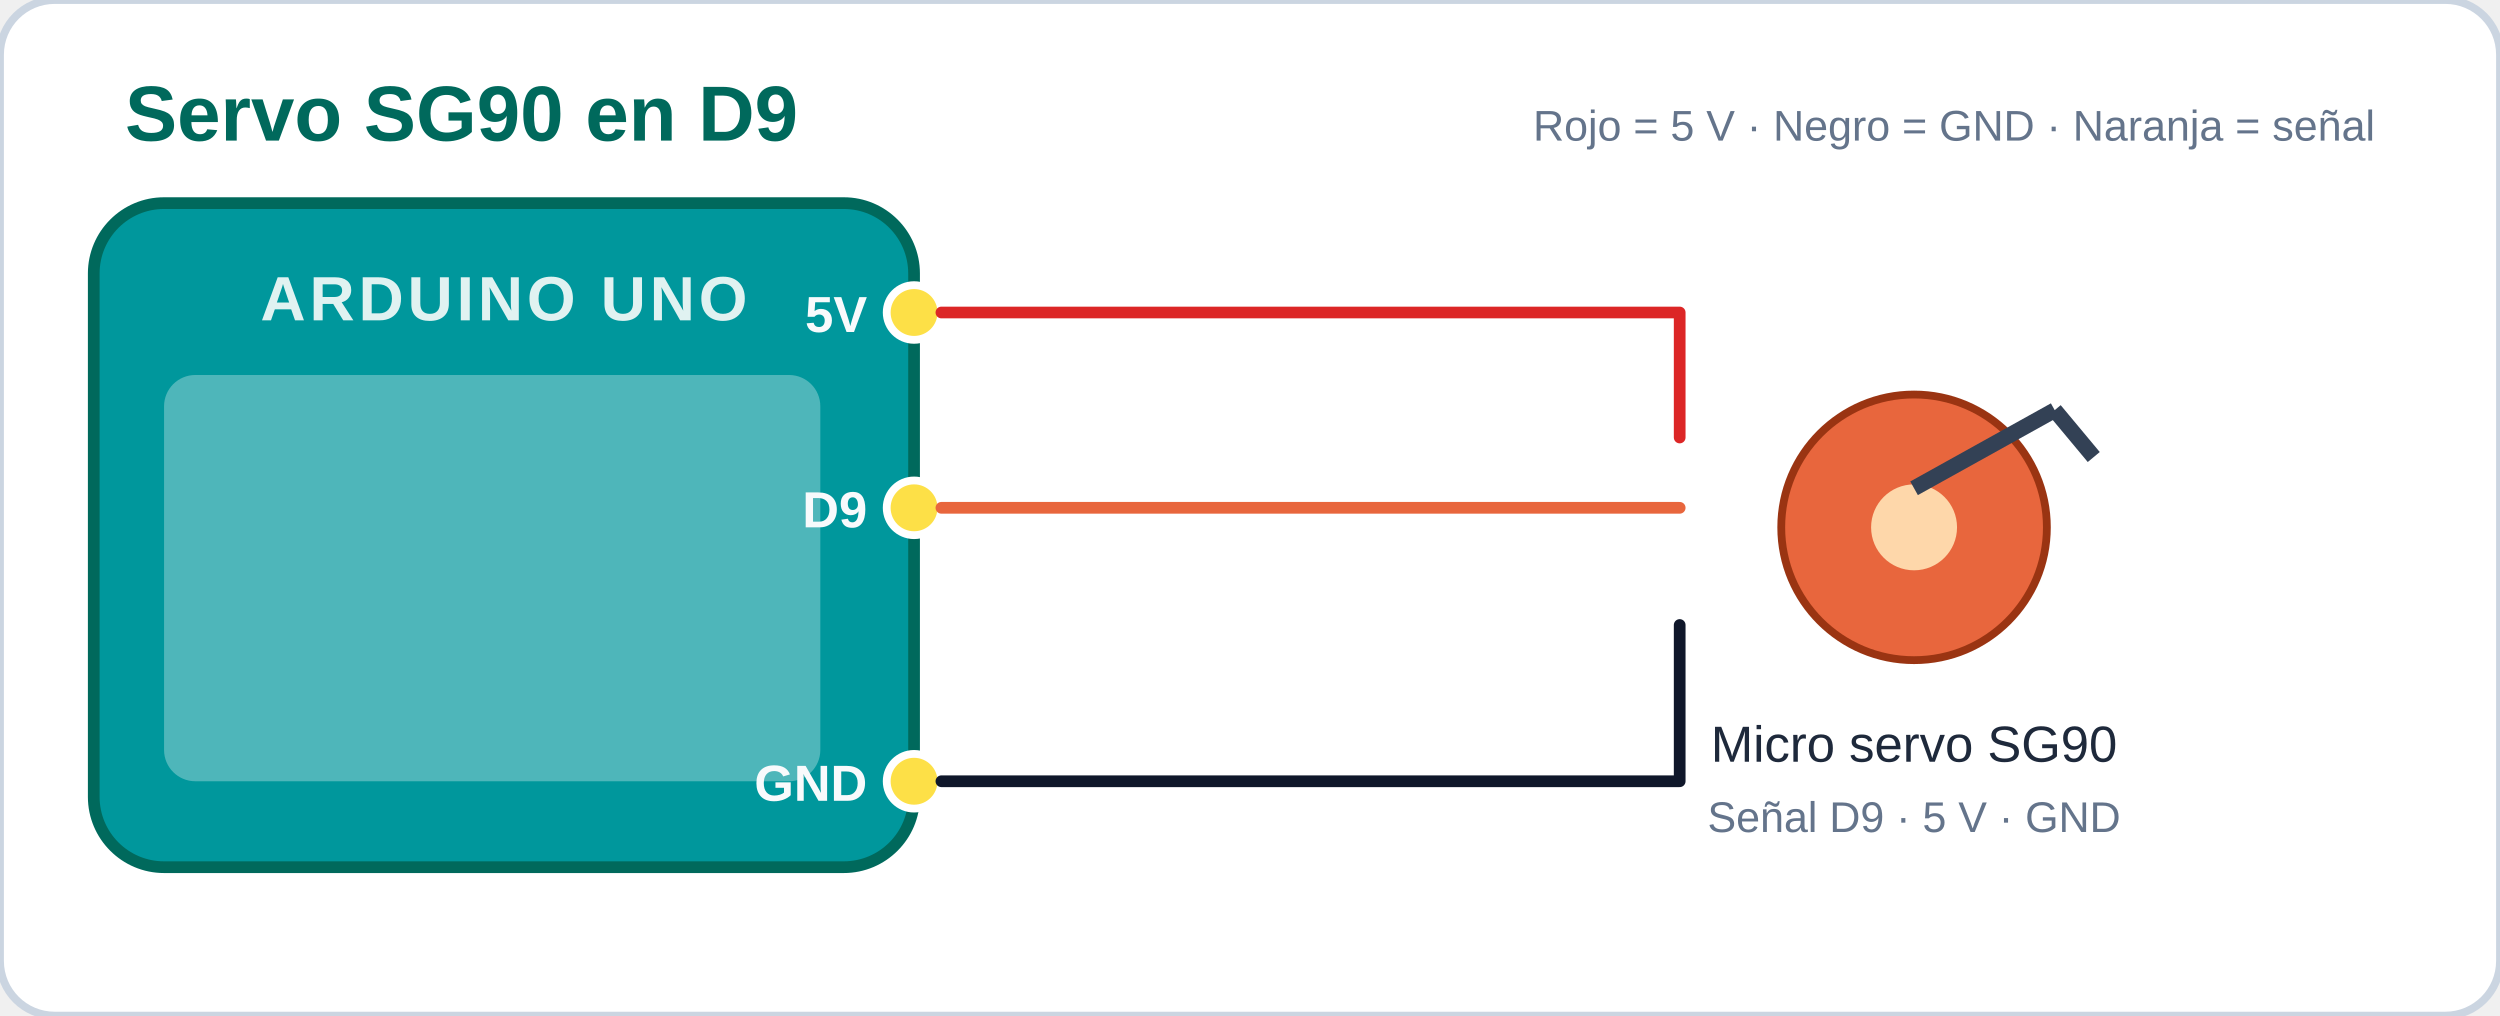
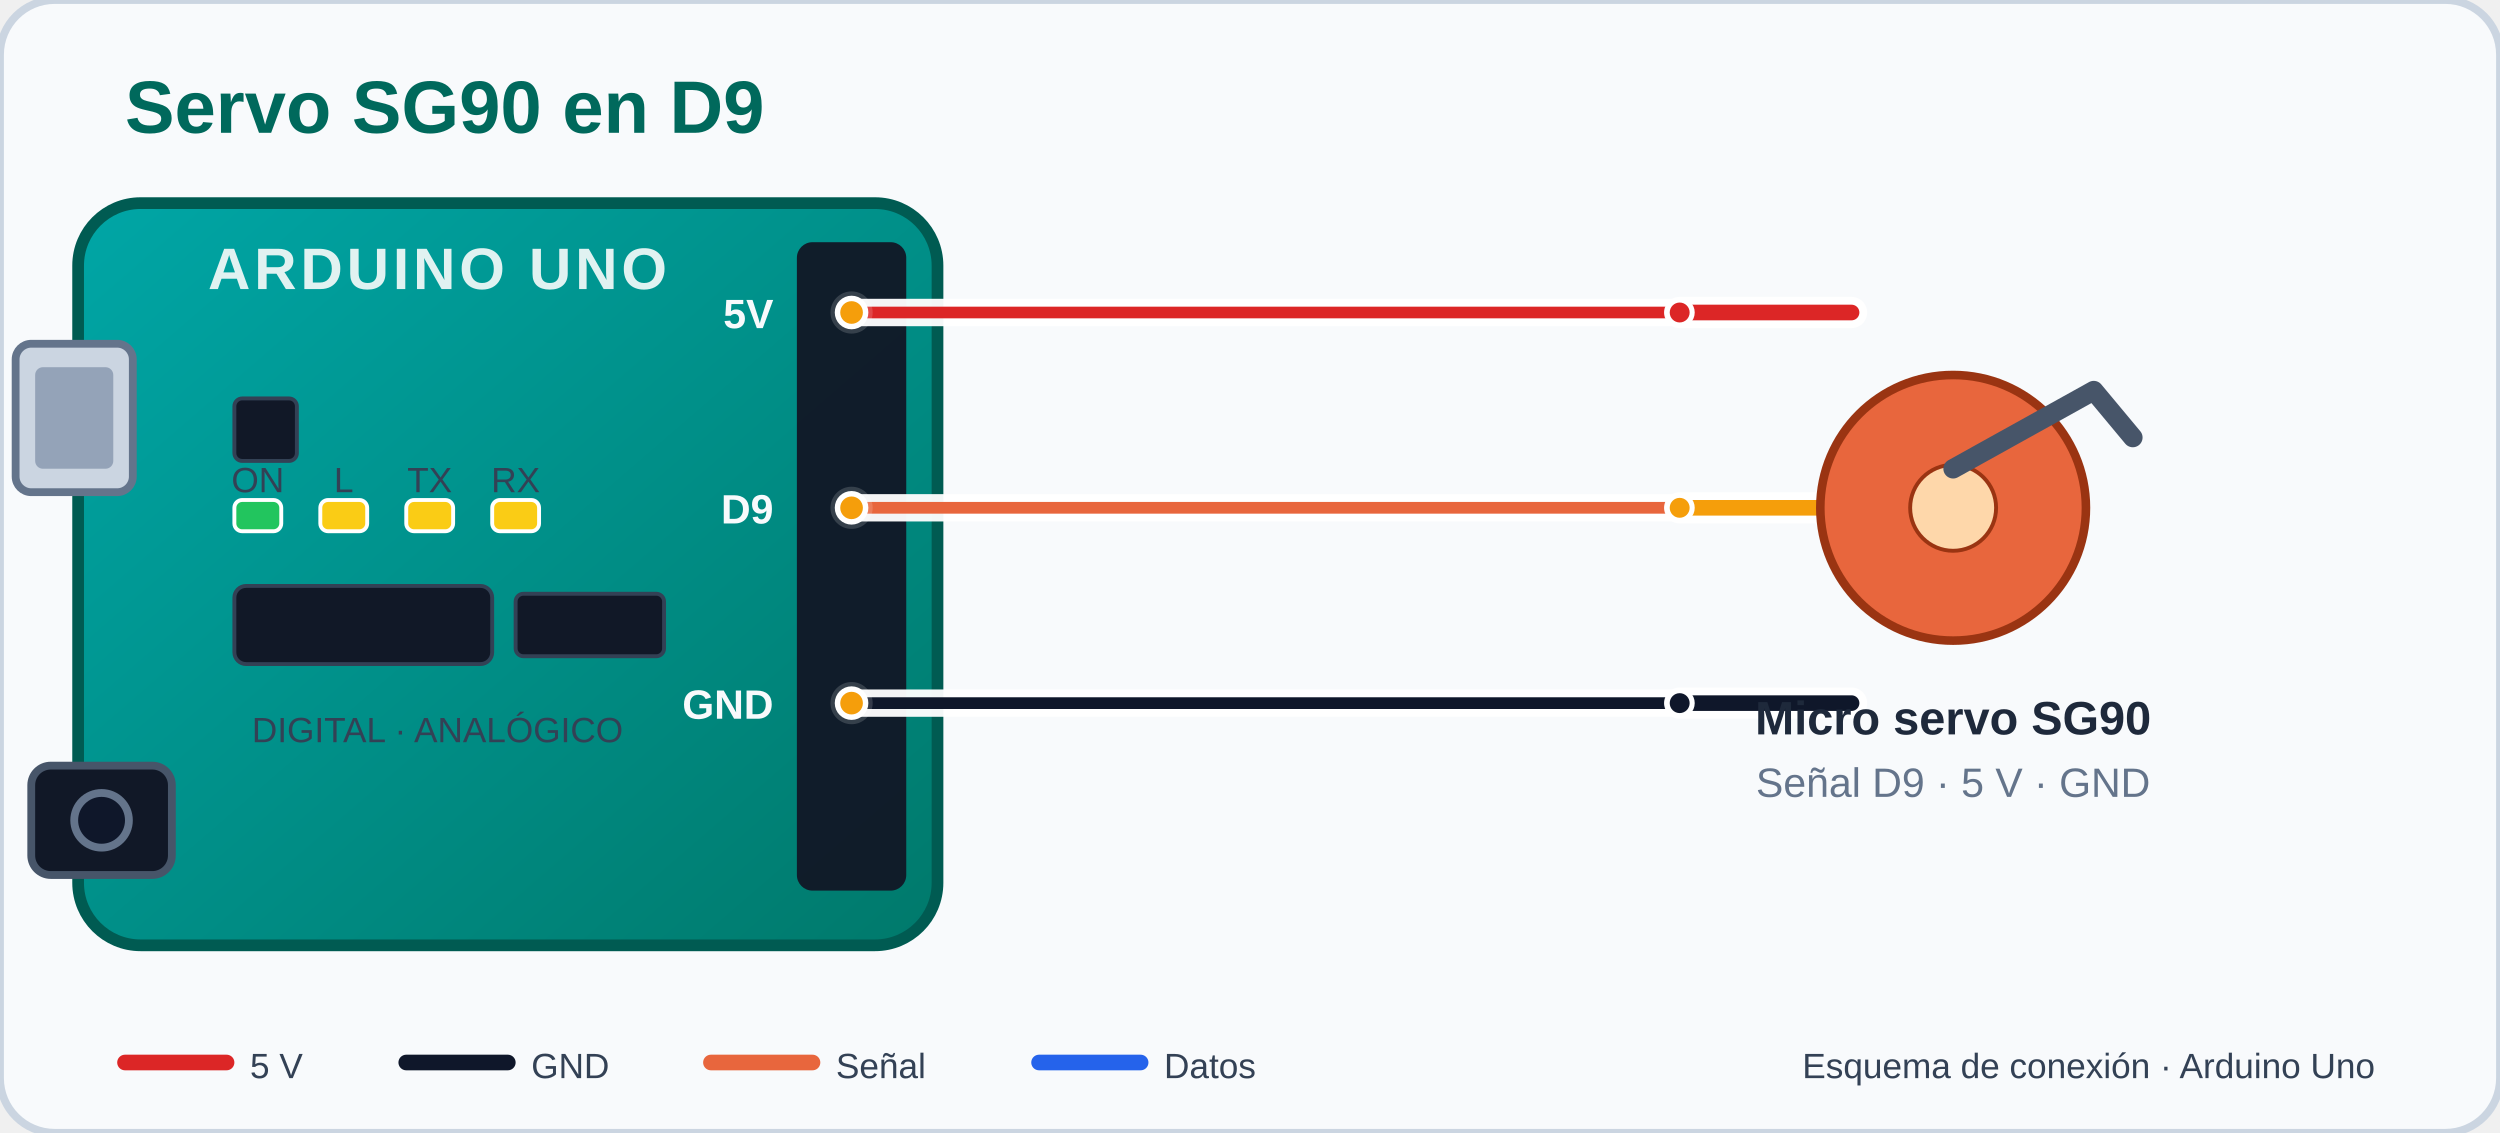
- <svg xmlns="http://www.w3.org/2000/svg" viewBox="0 0 640 260" role="img" aria-label="Servo SG90 en D9">
+ <svg xmlns="http://www.w3.org/2000/svg" width="640" height="290" viewBox="0 0 640 290" role="img" aria-label="Servo SG90 en D9">
+   <defs>
+     <linearGradient id="tablero" x1="0" y1="0" x2="1" y2="1">
+       <stop offset="0%" stop-color="#00a6a6" />
+       <stop offset="100%" stop-color="#00796b" />
+     </linearGradient>
+     <linearGradient id="pantalla" x1="0" y1="0" x2="0" y2="1">
+       <stop offset="0%" stop-color="#cfe8d8" />
+       <stop offset="100%" stop-color="#a9ccb8" />
+     </linearGradient>
+   </defs>
  <style>
    text{font-family:"Segoe UI",Arial,sans-serif;fill:#1e293b}
-     .titulo{font-size:20px;font-weight:700;fill:#00695c}
-     .pin{font-size:13px;font-weight:700;fill:#f8fafc}
-     .etq{font-size:13px}
-     .small{font-size:11px;fill:#64748b}
-     .board{font-size:16px;font-weight:700;fill:#e0f2f1;letter-spacing:1px}
+     .titulo{font-size:19px;font-weight:700;fill:#00695c}
+     .board{font-size:15px;font-weight:700;fill:#e0f2f1;letter-spacing:1px}
+     .pin{font-size:10.5px;font-weight:700;fill:#f8fafc}
+     .etq{font-size:12px;font-weight:600}
+     .small{font-size:10.5px;fill:#64748b}
+     .tiny{font-size:9px;fill:#334155}
+     .solda{fill:#f59e0b;stroke:#ffffff;stroke-width:1.4}
+     .patita{fill:#cbd5e1;stroke:#475569;stroke-width:1}
  </style>
-   <rect width="640" height="260" rx="14" fill="#ffffff" stroke="#cbd5e1" stroke-width="2" />
-   <text x="32" y="36" class="titulo">Servo SG90 en D9</text>
-   <text x="608" y="36" text-anchor="end" class="small">Rojo = 5 V · Negro = GND · Naranja = señal</text>
-   <rect x="24" y="52" width="210" height="170" rx="18" fill="#00979c" stroke="#00695c" stroke-width="3" />
-   <text x="129" y="82" text-anchor="middle" class="board">ARDUINO UNO</text>
-   <rect x="42" y="96" width="168" height="104" rx="8" fill="#e0f2f1" opacity=".35" />
-   <circle cx="234" cy="130" r="7" fill="#fde047" stroke="#ffffff" stroke-width="2" />
-   <text x="222" y="135" text-anchor="end" class="pin">D9</text>
-   <circle cx="234" cy="200" r="7" fill="#fde047" stroke="#ffffff" stroke-width="2" />
-   <text x="222" y="205" text-anchor="end" class="pin">GND</text>
-   <circle cx="234" cy="80" r="7" fill="#fde047" stroke="#ffffff" stroke-width="2" />
-   <text x="222" y="85" text-anchor="end" class="pin">5V</text>
-   <polyline points="241,80 430,80 430,112" fill="none" stroke="#dc2626" stroke-width="3" stroke-linejoin="round" stroke-linecap="round" />
-   <polyline points="241,200 430,200 430,160" fill="none" stroke="#0f172a" stroke-width="3" stroke-linejoin="round" stroke-linecap="round" />
-   <polyline points="241,130 430,130" fill="none" stroke="#e8663d" stroke-width="3" stroke-linejoin="round" stroke-linecap="round" />
-   <circle cx="490" cy="135" r="34" fill="#e8663d" stroke="#9a3412" stroke-width="2" />
-   <circle cx="490" cy="135" r="11" fill="#fed7aa" />
-   <path d="M490 125 L526 105 M526 105 L536 117" stroke="#334155" stroke-width="4" fill="none" />
-   <text x="490" y="195" text-anchor="middle" class="etq">Micro servo SG90</text>
-   <text x="490" y="213" text-anchor="middle" class="small">Señal D9 · 5 V · GND</text>
+   <rect width="640" height="290" rx="14" fill="#f8fafc" stroke="#cbd5e1" stroke-width="2" />
+   <text x="32" y="34" text-anchor="start" class="titulo">Servo SG90 en D9</text>
+   <rect x="20" y="52" width="220" height="190" rx="16" fill="url(#tablero)" stroke="#005b52" stroke-width="3" />
+   <rect x="4" y="88" width="30" height="38" rx="4" fill="#cbd5e1" stroke="#64748b" stroke-width="2" />
+   <rect x="9" y="94" width="20" height="26" rx="2" fill="#94a3b8" />
+   <rect x="8" y="196" width="36" height="28" rx="5" fill="#111827" stroke="#475569" stroke-width="2" />
+   <circle cx="26" cy="210" r="7" fill="#0f172a" stroke="#64748b" stroke-width="2" />
+   <rect x="60" y="150" width="66" height="20" rx="3" fill="#111827" stroke="#334155" />
+   <rect x="132" y="152" width="38" height="16" rx="2" fill="#111827" stroke="#334155" />
+   <rect x="60" y="102" width="16" height="16" rx="2" fill="#111827" stroke="#334155" />
+   <rect x="60" y="128" width="12" height="8" rx="2" fill="#22c55e" stroke="#ffffff" stroke-width="1" />
+   <text x="66" y="126" text-anchor="middle" class="tiny">ON</text>
+   <rect x="82" y="128" width="12" height="8" rx="2" fill="#facc15" stroke="#ffffff" stroke-width="1" />
+   <text x="88" y="126" text-anchor="middle" class="tiny">L</text>
+   <rect x="104" y="128" width="12" height="8" rx="2" fill="#facc15" stroke="#ffffff" stroke-width="1" />
+   <text x="110" y="126" text-anchor="middle" class="tiny">TX</text>
+   <rect x="126" y="128" width="12" height="8" rx="2" fill="#facc15" stroke="#ffffff" stroke-width="1" />
+   <text x="132" y="126" text-anchor="middle" class="tiny">RX</text>
+   <rect x="204" y="62" width="28" height="166" rx="4" fill="#111827" opacity=".96" />
+   <text x="112" y="74" text-anchor="middle" class="board">ARDUINO UNO</text>
+   <text x="112" y="190" text-anchor="middle" class="tiny">DIGITAL  ·  ANALÓGICO</text>
+   <polyline points="218,80 430,80" fill="none" stroke="#ffffff" stroke-width="7" stroke-linejoin="round" stroke-linecap="round" opacity=".95" />
+   <polyline points="218,80 430,80" fill="none" stroke="#dc2626" stroke-width="3" stroke-linejoin="round" stroke-linecap="round" />
+   <polyline points="218,130 430,130" fill="none" stroke="#ffffff" stroke-width="7" stroke-linejoin="round" stroke-linecap="round" opacity=".95" />
+   <polyline points="218,130 430,130" fill="none" stroke="#e8663d" stroke-width="3" stroke-linejoin="round" stroke-linecap="round" />
+   <polyline points="218,180 430,180" fill="none" stroke="#ffffff" stroke-width="7" stroke-linejoin="round" stroke-linecap="round" opacity=".95" />
+   <polyline points="218,180 430,180" fill="none" stroke="#0f172a" stroke-width="3" stroke-linejoin="round" stroke-linecap="round" />
+   <polyline points="430,80 474,80" fill="none" stroke="#ffffff" stroke-width="8" stroke-linejoin="round" stroke-linecap="round" opacity=".95" />
+   <polyline points="430,80 474,80" fill="none" stroke="#dc2626" stroke-width="4" stroke-linejoin="round" stroke-linecap="round" />
+   <circle cx="430" cy="80" r="3.2" fill="#dc2626" stroke="#ffffff" stroke-width="1.3" />
+   <polyline points="430,130 474,130" fill="none" stroke="#ffffff" stroke-width="8" stroke-linejoin="round" stroke-linecap="round" opacity=".95" />
+   <polyline points="430,130 474,130" fill="none" stroke="#f59e0b" stroke-width="4" stroke-linejoin="round" stroke-linecap="round" />
+   <circle cx="430" cy="130" r="3.2" fill="#f59e0b" stroke="#ffffff" stroke-width="1.3" />
+   <polyline points="430,180 474,180" fill="none" stroke="#ffffff" stroke-width="8" stroke-linejoin="round" stroke-linecap="round" opacity=".95" />
+   <polyline points="430,180 474,180" fill="none" stroke="#0f172a" stroke-width="4" stroke-linejoin="round" stroke-linecap="round" />
+   <circle cx="430" cy="180" r="3.2" fill="#0f172a" stroke="#ffffff" stroke-width="1.3" />
+   <circle cx="500" cy="130" r="34" fill="#e8663d" stroke="#9a3412" stroke-width="2.2" />
+   <circle cx="500" cy="130" r="11" fill="#fed7aa" stroke="#9a3412" />
+   <path d="M500 120 L536 100 L546 112" fill="none" stroke="#475569" stroke-width="5" stroke-linecap="round" stroke-linejoin="round" />
+   <text x="500" y="188" text-anchor="middle" class="etq">Micro servo SG90</text>
+   <text x="500" y="204" text-anchor="middle" class="small">Señal D9 · 5 V · GND</text>
+   <text x="198" y="84" text-anchor="end" class="pin">5V</text>
+   <circle cx="218" cy="80" r="5.4" fill="#ffffff" opacity=".16" />
+   <circle cx="218" cy="80" r="3.6" class="solda" />
+   <text x="198" y="134" text-anchor="end" class="pin">D9</text>
+   <circle cx="218" cy="130" r="5.4" fill="#ffffff" opacity=".16" />
+   <circle cx="218" cy="130" r="3.6" class="solda" />
+   <text x="198" y="184" text-anchor="end" class="pin">GND</text>
+   <circle cx="218" cy="180" r="5.4" fill="#ffffff" opacity=".16" />
+   <circle cx="218" cy="180" r="3.6" class="solda" />
+   <line x1="32" y1="272" x2="58" y2="272" stroke="#dc2626" stroke-width="4" stroke-linecap="round" />
+   <text x="64" y="276" text-anchor="start" class="tiny">5 V</text>
+   <line x1="104" y1="272" x2="130" y2="272" stroke="#0f172a" stroke-width="4" stroke-linecap="round" />
+   <text x="136" y="276" text-anchor="start" class="tiny">GND</text>
+   <line x1="182" y1="272" x2="208" y2="272" stroke="#e8663d" stroke-width="4" stroke-linecap="round" />
+   <text x="214" y="276" text-anchor="start" class="tiny">Señal</text>
+   <line x1="266" y1="272" x2="292" y2="272" stroke="#2563eb" stroke-width="4" stroke-linecap="round" />
+   <text x="298" y="276" text-anchor="start" class="tiny">Datos</text>
+   <text x="608" y="276" text-anchor="end" class="tiny">Esquema de conexión · Arduino Uno</text>
</svg>
